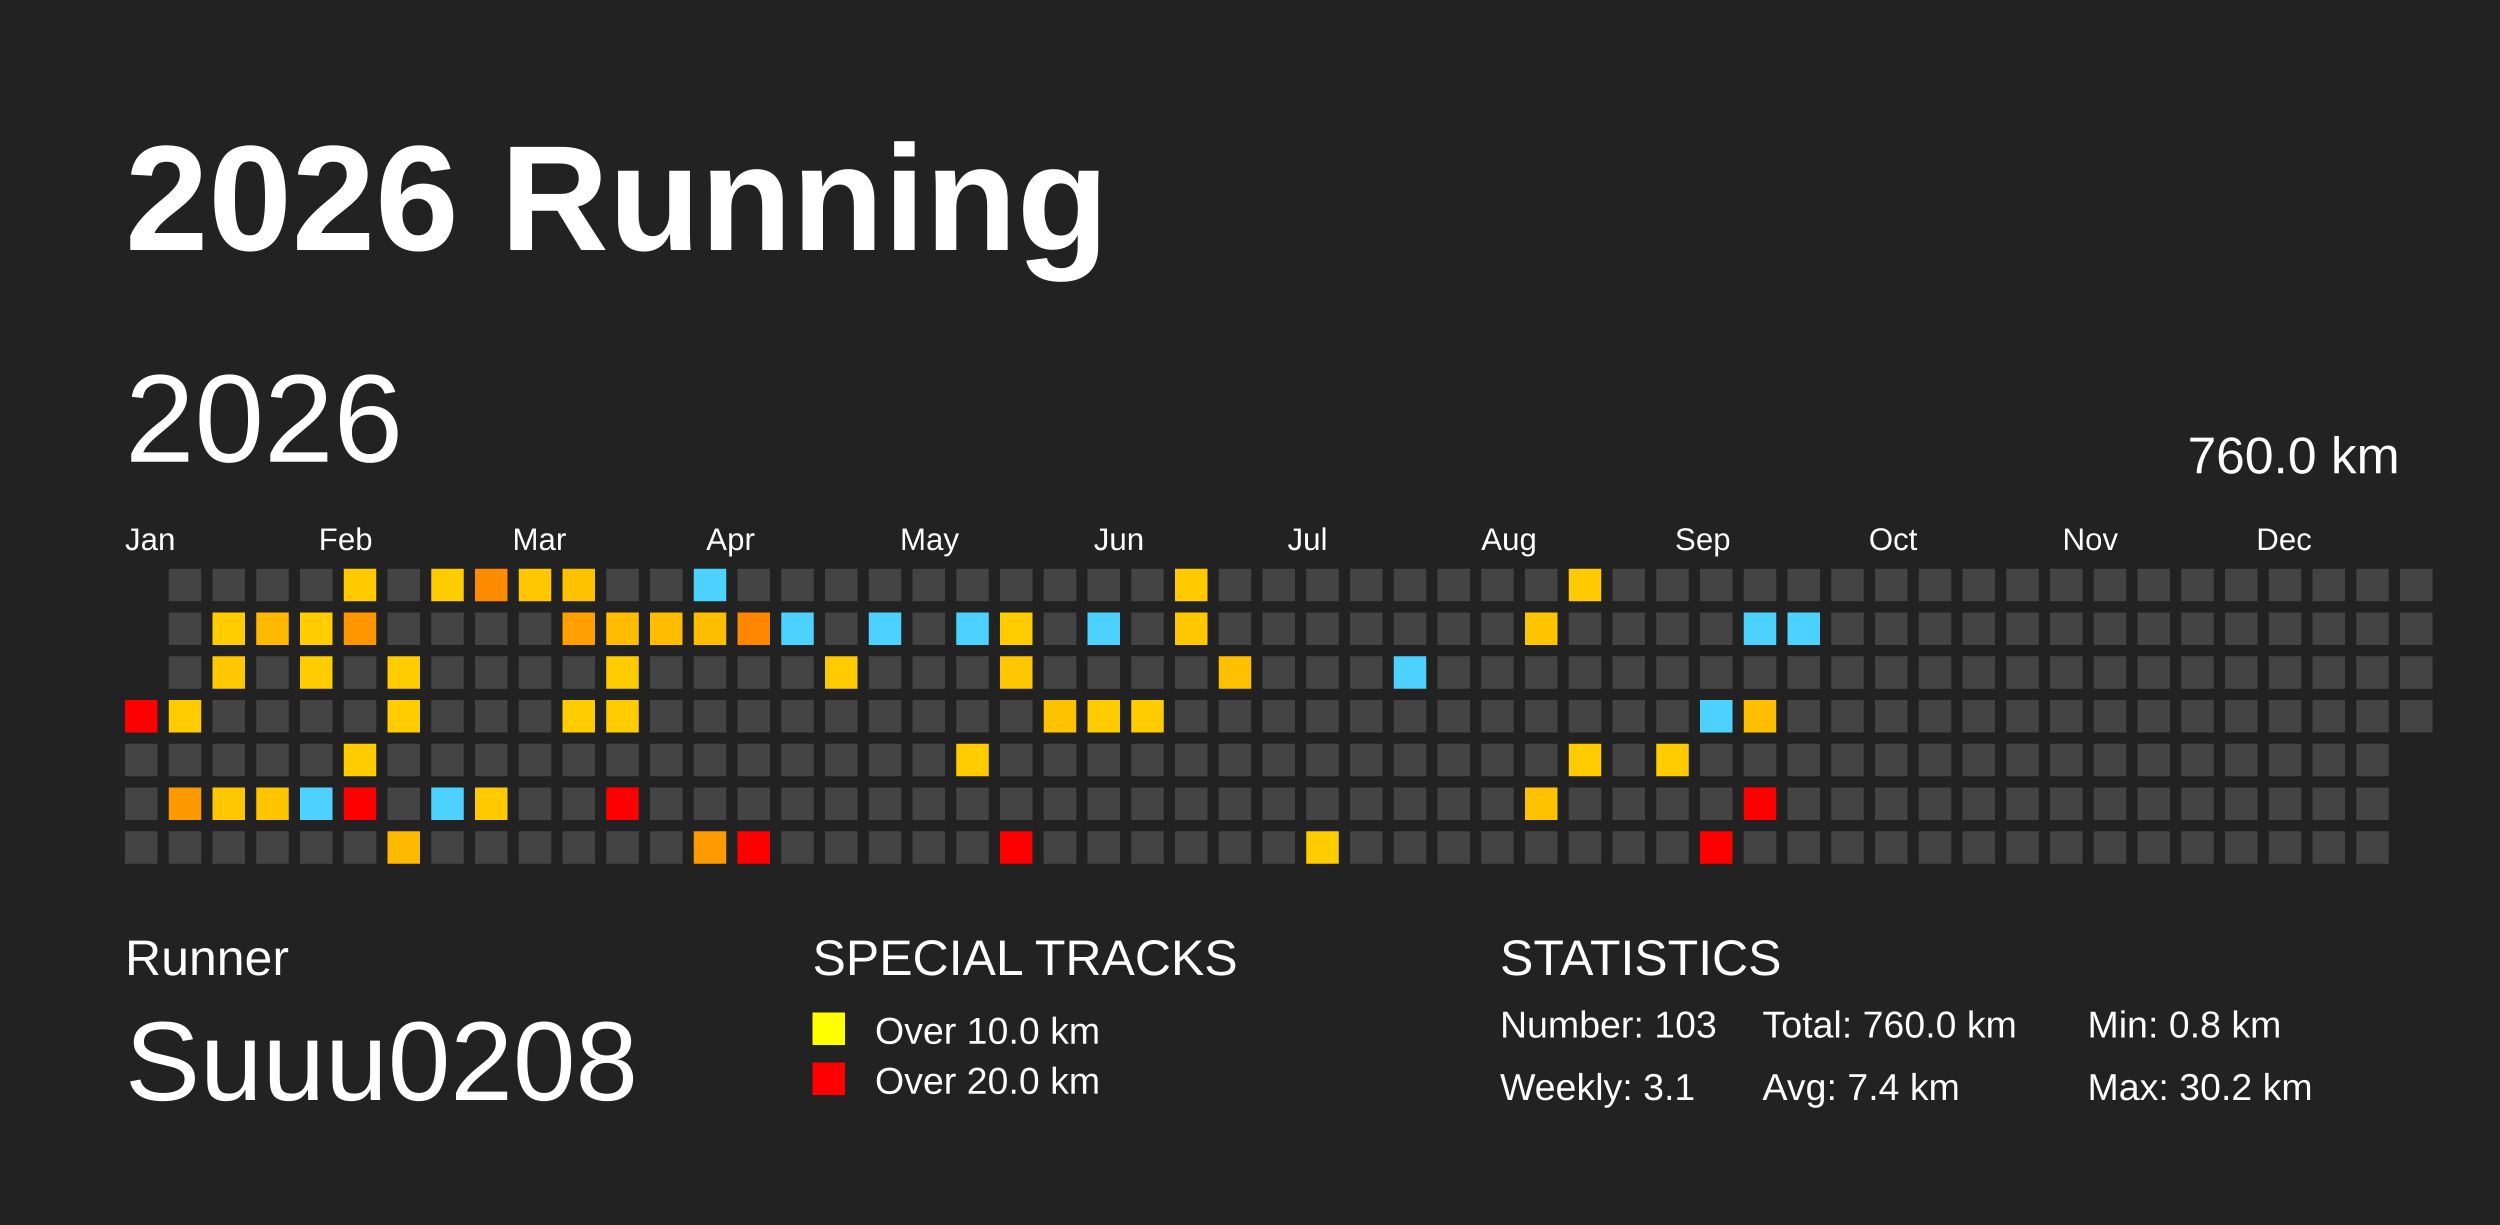
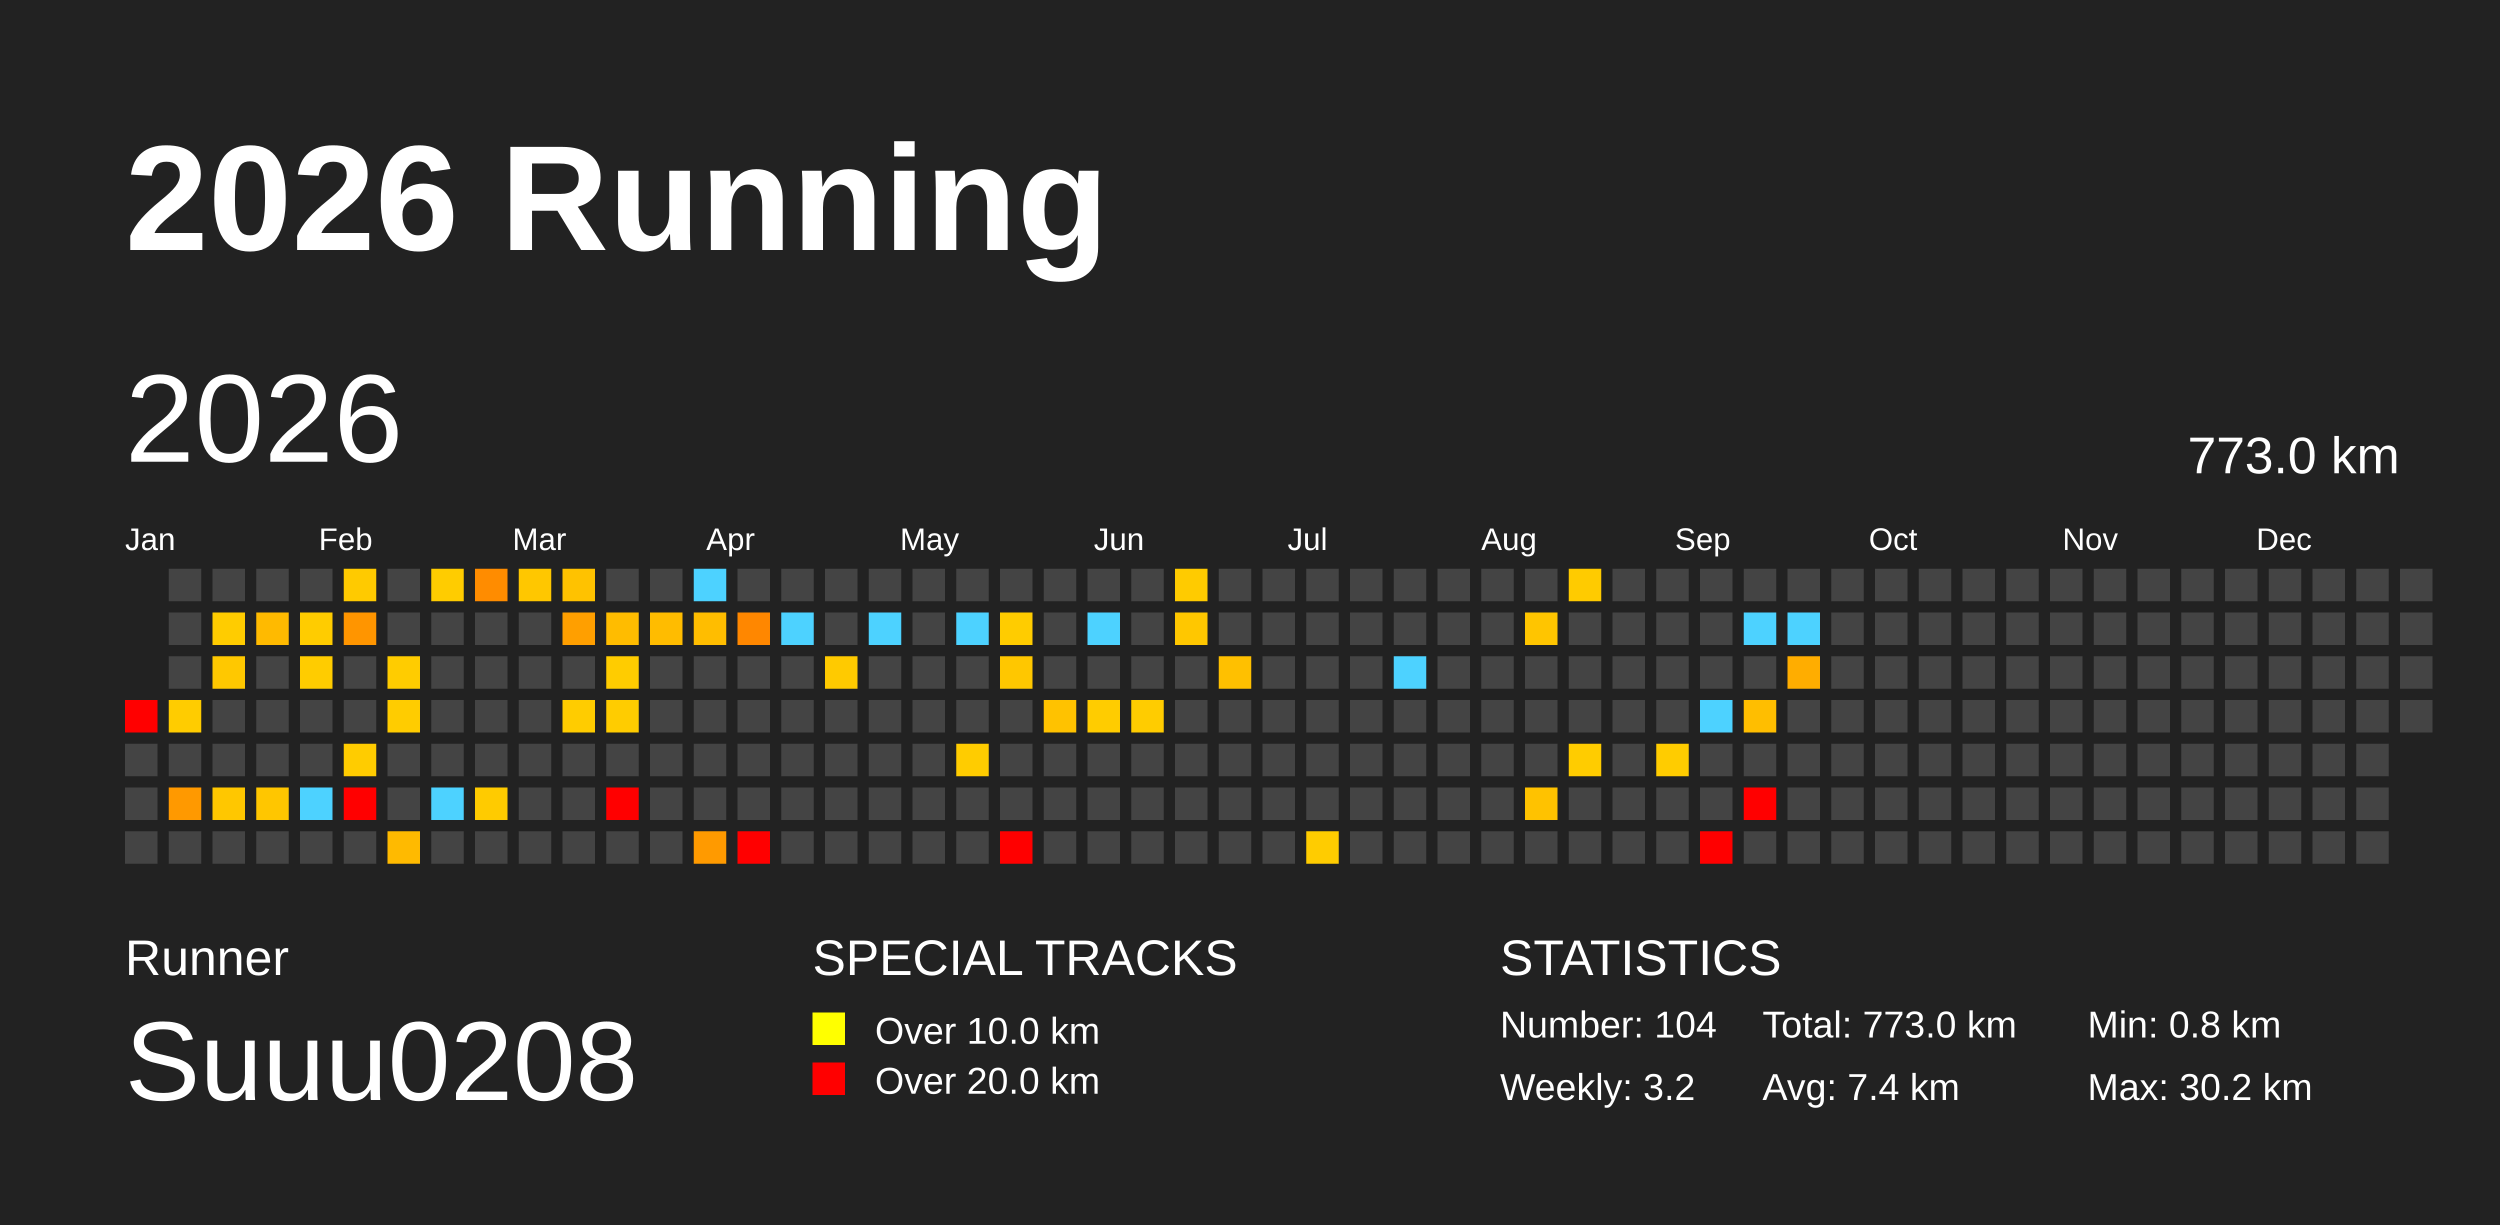
<svg xmlns="http://www.w3.org/2000/svg" baseProfile="full" height="98mm" version="1.1" viewBox="0,0,200,98" width="200mm">
  <defs />
  <rect fill="#222222" height="98" width="200" x="0" y="0" />
  <text fill="#FFFFFF" style="font-size:12px; font-family:Arial; font-weight:bold;" x="10" y="20">2026 Running</text>
  <text fill="#FFFFFF" style="font-size:4px; font-family:Arial" x="10" y="78">Runner</text>
  <text fill="#FFFFFF" style="font-size:9px; font-family:Arial" x="10" y="88">Suuu0208</text>
  <text fill="#FFFFFF" style="font-size:4px; font-family:Arial" x="65" y="78">SPECIAL TRACKS</text>
  <rect fill="yellow" height="2.6" width="2.6" x="65" y="81" />
  <text fill="#FFFFFF" style="font-size:3px; font-family:Arial" x="70" y="83.5">Over 10.0 km</text>
  <rect fill="red" height="2.6" width="2.6" x="65" y="85" />
  <text fill="#FFFFFF" style="font-size:3px; font-family:Arial" x="70" y="87.5">Over 20.0 km</text>
  <text fill="#FFFFFF" style="font-size:4px; font-family:Arial" x="120" y="78">STATISTICS</text>
-   <text fill="#FFFFFF" style="font-size:3px; font-family:Arial" x="120" y="83">Number: 103</text>
-   <text fill="#FFFFFF" style="font-size:3px; font-family:Arial" x="120" y="88">Weekly: 3.1</text>
-   <text fill="#FFFFFF" style="font-size:3px; font-family:Arial" x="141" y="83">Total: 760.0 km</text>
+   <text fill="#FFFFFF" style="font-size:3px; font-family:Arial" x="120" y="83">Number: 104</text>
+   <text fill="#FFFFFF" style="font-size:3px; font-family:Arial" x="120" y="88">Weekly: 3.2</text>
+   <text fill="#FFFFFF" style="font-size:3px; font-family:Arial" x="141" y="83">Total: 773.0 km</text>
  <text fill="#FFFFFF" style="font-size:3px; font-family:Arial" x="141" y="88">Avg: 7.4 km</text>
  <text fill="#FFFFFF" style="font-size:3px; font-family:Arial" x="167" y="83">Min: 0.8 km</text>
  <text fill="#FFFFFF" style="font-size:3px; font-family:Arial" x="167" y="88">Max: 30.2 km</text>
  <text dominant-baseline="hanging" fill="#FFFFFF" style="font-size:10.0px; font-family:Arial;" x="10" y="30">2026</text>
-   <text dominant-baseline="hanging" fill="#FFFFFF" style="font-size:4.125px; font-family:Arial;" x="175" y="35">760.0 km</text>
+   <text dominant-baseline="hanging" fill="#FFFFFF" style="font-size:4.125px; font-family:Arial;" x="175" y="35">773.0 km</text>
  <text fill="#FFFFFF" style="font-size:2.5px; font-family:Arial" x="10.0" y="44">Jan</text>
  <text fill="#FFFFFF" style="font-size:2.5px; font-family:Arial" x="25.5" y="44">Feb</text>
  <text fill="#FFFFFF" style="font-size:2.5px; font-family:Arial" x="41.0" y="44">Mar</text>
  <text fill="#FFFFFF" style="font-size:2.5px; font-family:Arial" x="56.5" y="44">Apr</text>
  <text fill="#FFFFFF" style="font-size:2.5px; font-family:Arial" x="72.0" y="44">May</text>
  <text fill="#FFFFFF" style="font-size:2.5px; font-family:Arial" x="87.5" y="44">Jun</text>
  <text fill="#FFFFFF" style="font-size:2.5px; font-family:Arial" x="103.0" y="44">Jul</text>
  <text fill="#FFFFFF" style="font-size:2.5px; font-family:Arial" x="118.5" y="44">Aug</text>
  <text fill="#FFFFFF" style="font-size:2.5px; font-family:Arial" x="134.0" y="44">Sep</text>
  <text fill="#FFFFFF" style="font-size:2.5px; font-family:Arial" x="149.5" y="44">Oct</text>
  <text fill="#FFFFFF" style="font-size:2.5px; font-family:Arial" x="165.0" y="44">Nov</text>
  <text fill="#FFFFFF" style="font-size:2.5px; font-family:Arial" x="180.5" y="44">Dec</text>
  <rect fill="red" height="2.6" width="2.6" x="10.0" y="56.0" />
  <rect fill="#444444" height="2.6" width="2.6" x="10.0" y="59.5" />
  <rect fill="#444444" height="2.6" width="2.6" x="10.0" y="63.0" />
  <rect fill="#444444" height="2.6" width="2.6" x="10.0" y="66.5" />
  <rect fill="#444444" height="2.6" width="2.6" x="13.5" y="45.5" />
  <rect fill="#444444" height="2.6" width="2.6" x="13.5" y="49.0" />
  <rect fill="#444444" height="2.6" width="2.6" x="13.5" y="52.5" />
  <rect fill="#ffcc00" height="2.6" width="2.6" x="13.5" y="56.0" />
  <rect fill="#444444" height="2.6" width="2.6" x="13.5" y="59.5" />
  <rect fill="#ff9900" height="2.6" width="2.6" x="13.5" y="63.0" />
  <rect fill="#444444" height="2.6" width="2.6" x="13.5" y="66.5" />
  <rect fill="#444444" height="2.6" width="2.6" x="17.0" y="45.5" />
  <rect fill="#ffcc00" height="2.6" width="2.6" x="17.0" y="49.0" />
  <rect fill="#ffc800" height="2.6" width="2.6" x="17.0" y="52.5" />
  <rect fill="#444444" height="2.6" width="2.6" x="17.0" y="56.0" />
  <rect fill="#444444" height="2.6" width="2.6" x="17.0" y="59.5" />
  <rect fill="#ffc700" height="2.6" width="2.6" x="17.0" y="63.0" />
  <rect fill="#444444" height="2.6" width="2.6" x="17.0" y="66.5" />
  <rect fill="#444444" height="2.6" width="2.6" x="20.5" y="45.5" />
  <rect fill="#ffba00" height="2.6" width="2.6" x="20.5" y="49.0" />
  <rect fill="#444444" height="2.6" width="2.6" x="20.5" y="52.5" />
  <rect fill="#444444" height="2.6" width="2.6" x="20.5" y="56.0" />
  <rect fill="#444444" height="2.6" width="2.6" x="20.5" y="59.5" />
  <rect fill="#ffc600" height="2.6" width="2.6" x="20.5" y="63.0" />
  <rect fill="#444444" height="2.6" width="2.6" x="20.5" y="66.5" />
  <rect fill="#444444" height="2.6" width="2.6" x="24.0" y="45.5" />
  <rect fill="#ffcc00" height="2.6" width="2.6" x="24.0" y="49.0" />
  <rect fill="#ffcc00" height="2.6" width="2.6" x="24.0" y="52.5" />
  <rect fill="#444444" height="2.6" width="2.6" x="24.0" y="56.0" />
  <rect fill="#444444" height="2.6" width="2.6" x="24.0" y="59.5" />
  <rect fill="#4dd2ff" height="2.6" width="2.6" x="24.0" y="63.0" />
  <rect fill="#444444" height="2.6" width="2.6" x="24.0" y="66.5" />
  <rect fill="#ffca00" height="2.6" width="2.6" x="27.5" y="45.5" />
  <rect fill="#ff9500" height="2.6" width="2.6" x="27.5" y="49.0" />
  <rect fill="#444444" height="2.6" width="2.6" x="27.5" y="52.5" />
  <rect fill="#444444" height="2.6" width="2.6" x="27.5" y="56.0" />
  <rect fill="#ffcc00" height="2.6" width="2.6" x="27.5" y="59.5" />
  <rect fill="red" height="2.6" width="2.6" x="27.5" y="63.0" />
  <rect fill="#444444" height="2.6" width="2.6" x="27.5" y="66.5" />
  <rect fill="#444444" height="2.6" width="2.6" x="31.0" y="45.5" />
  <rect fill="#444444" height="2.6" width="2.6" x="31.0" y="49.0" />
  <rect fill="#ffcc00" height="2.6" width="2.6" x="31.0" y="52.5" />
  <rect fill="#ffcc00" height="2.6" width="2.6" x="31.0" y="56.0" />
  <rect fill="#444444" height="2.6" width="2.6" x="31.0" y="59.5" />
  <rect fill="#444444" height="2.6" width="2.6" x="31.0" y="63.0" />
  <rect fill="#ffba00" height="2.6" width="2.6" x="31.0" y="66.5" />
  <rect fill="#ffcc00" height="2.6" width="2.6" x="34.5" y="45.5" />
  <rect fill="#444444" height="2.6" width="2.6" x="34.5" y="49.0" />
  <rect fill="#444444" height="2.6" width="2.6" x="34.5" y="52.5" />
  <rect fill="#444444" height="2.6" width="2.6" x="34.5" y="56.0" />
  <rect fill="#444444" height="2.6" width="2.6" x="34.5" y="59.5" />
  <rect fill="#4dd2ff" height="2.6" width="2.6" x="34.5" y="63.0" />
  <rect fill="#444444" height="2.6" width="2.6" x="34.5" y="66.5" />
  <rect fill="#ff8c00" height="2.6" width="2.6" x="38.0" y="45.5" />
  <rect fill="#444444" height="2.6" width="2.6" x="38.0" y="49.0" />
  <rect fill="#444444" height="2.6" width="2.6" x="38.0" y="52.5" />
  <rect fill="#444444" height="2.6" width="2.6" x="38.0" y="56.0" />
  <rect fill="#444444" height="2.6" width="2.6" x="38.0" y="59.5" />
  <rect fill="#ffcb00" height="2.6" width="2.6" x="38.0" y="63.0" />
  <rect fill="#444444" height="2.6" width="2.6" x="38.0" y="66.5" />
  <rect fill="#ffc700" height="2.6" width="2.6" x="41.5" y="45.5" />
  <rect fill="#444444" height="2.6" width="2.6" x="41.5" y="49.0" />
  <rect fill="#444444" height="2.6" width="2.6" x="41.5" y="52.5" />
  <rect fill="#444444" height="2.6" width="2.6" x="41.5" y="56.0" />
  <rect fill="#444444" height="2.6" width="2.6" x="41.5" y="59.5" />
  <rect fill="#444444" height="2.6" width="2.6" x="41.5" y="63.0" />
  <rect fill="#444444" height="2.6" width="2.6" x="41.5" y="66.5" />
  <rect fill="#ffc200" height="2.6" width="2.6" x="45.0" y="45.5" />
  <rect fill="#ff9f00" height="2.6" width="2.6" x="45.0" y="49.0" />
  <rect fill="#444444" height="2.6" width="2.6" x="45.0" y="52.5" />
  <rect fill="#ffcc00" height="2.6" width="2.6" x="45.0" y="56.0" />
  <rect fill="#444444" height="2.6" width="2.6" x="45.0" y="59.5" />
  <rect fill="#444444" height="2.6" width="2.6" x="45.0" y="63.0" />
  <rect fill="#444444" height="2.6" width="2.6" x="45.0" y="66.5" />
  <rect fill="#444444" height="2.6" width="2.6" x="48.5" y="45.5" />
  <rect fill="#ffbc00" height="2.6" width="2.6" x="48.5" y="49.0" />
  <rect fill="#ffcc00" height="2.6" width="2.6" x="48.5" y="52.5" />
  <rect fill="#ffcc00" height="2.6" width="2.6" x="48.5" y="56.0" />
  <rect fill="#444444" height="2.6" width="2.6" x="48.5" y="59.5" />
  <rect fill="red" height="2.6" width="2.6" x="48.5" y="63.0" />
  <rect fill="#444444" height="2.6" width="2.6" x="48.5" y="66.5" />
  <rect fill="#444444" height="2.6" width="2.6" x="52.0" y="45.5" />
  <rect fill="#ffbc00" height="2.6" width="2.6" x="52.0" y="49.0" />
  <rect fill="#444444" height="2.6" width="2.6" x="52.0" y="52.5" />
  <rect fill="#444444" height="2.6" width="2.6" x="52.0" y="56.0" />
  <rect fill="#444444" height="2.6" width="2.6" x="52.0" y="59.5" />
  <rect fill="#444444" height="2.6" width="2.6" x="52.0" y="63.0" />
  <rect fill="#444444" height="2.6" width="2.6" x="52.0" y="66.5" />
  <rect fill="#4dd2ff" height="2.6" width="2.6" x="55.5" y="45.5" />
  <rect fill="#ffbd00" height="2.6" width="2.6" x="55.5" y="49.0" />
  <rect fill="#444444" height="2.6" width="2.6" x="55.5" y="52.5" />
  <rect fill="#444444" height="2.6" width="2.6" x="55.5" y="56.0" />
  <rect fill="#444444" height="2.6" width="2.6" x="55.5" y="59.5" />
  <rect fill="#444444" height="2.6" width="2.6" x="55.5" y="63.0" />
  <rect fill="#ff9a00" height="2.6" width="2.6" x="55.5" y="66.5" />
  <rect fill="#444444" height="2.6" width="2.6" x="59.0" y="45.5" />
  <rect fill="#ff8700" height="2.6" width="2.6" x="59.0" y="49.0" />
  <rect fill="#444444" height="2.6" width="2.6" x="59.0" y="52.5" />
  <rect fill="#444444" height="2.6" width="2.6" x="59.0" y="56.0" />
  <rect fill="#444444" height="2.6" width="2.6" x="59.0" y="59.5" />
  <rect fill="#444444" height="2.6" width="2.6" x="59.0" y="63.0" />
  <rect fill="red" height="2.6" width="2.6" x="59.0" y="66.5" />
  <rect fill="#444444" height="2.6" width="2.6" x="62.5" y="45.5" />
  <rect fill="#4dd2ff" height="2.6" width="2.6" x="62.5" y="49.0" />
  <rect fill="#444444" height="2.6" width="2.6" x="62.5" y="52.5" />
  <rect fill="#444444" height="2.6" width="2.6" x="62.5" y="56.0" />
  <rect fill="#444444" height="2.6" width="2.6" x="62.5" y="59.5" />
  <rect fill="#444444" height="2.6" width="2.6" x="62.5" y="63.0" />
  <rect fill="#444444" height="2.6" width="2.6" x="62.5" y="66.5" />
  <rect fill="#444444" height="2.6" width="2.6" x="66.0" y="45.5" />
  <rect fill="#444444" height="2.6" width="2.6" x="66.0" y="49.0" />
  <rect fill="#ffca00" height="2.6" width="2.6" x="66.0" y="52.5" />
  <rect fill="#444444" height="2.6" width="2.6" x="66.0" y="56.0" />
  <rect fill="#444444" height="2.6" width="2.6" x="66.0" y="59.5" />
  <rect fill="#444444" height="2.6" width="2.6" x="66.0" y="63.0" />
  <rect fill="#444444" height="2.6" width="2.6" x="66.0" y="66.5" />
  <rect fill="#444444" height="2.6" width="2.6" x="69.5" y="45.5" />
  <rect fill="#4dd2ff" height="2.6" width="2.6" x="69.5" y="49.0" />
  <rect fill="#444444" height="2.6" width="2.6" x="69.5" y="52.5" />
  <rect fill="#444444" height="2.6" width="2.6" x="69.5" y="56.0" />
  <rect fill="#444444" height="2.6" width="2.6" x="69.5" y="59.5" />
  <rect fill="#444444" height="2.6" width="2.6" x="69.5" y="63.0" />
  <rect fill="#444444" height="2.6" width="2.6" x="69.5" y="66.5" />
  <rect fill="#444444" height="2.6" width="2.6" x="73.0" y="45.5" />
  <rect fill="#444444" height="2.6" width="2.6" x="73.0" y="49.0" />
  <rect fill="#444444" height="2.6" width="2.6" x="73.0" y="52.5" />
  <rect fill="#444444" height="2.6" width="2.6" x="73.0" y="56.0" />
  <rect fill="#444444" height="2.6" width="2.6" x="73.0" y="59.5" />
  <rect fill="#444444" height="2.6" width="2.6" x="73.0" y="63.0" />
  <rect fill="#444444" height="2.6" width="2.6" x="73.0" y="66.5" />
  <rect fill="#444444" height="2.6" width="2.6" x="76.5" y="45.5" />
  <rect fill="#4dd2ff" height="2.6" width="2.6" x="76.5" y="49.0" />
  <rect fill="#444444" height="2.6" width="2.6" x="76.5" y="52.5" />
  <rect fill="#444444" height="2.6" width="2.6" x="76.5" y="56.0" />
  <rect fill="#ffcc00" height="2.6" width="2.6" x="76.5" y="59.5" />
  <rect fill="#444444" height="2.6" width="2.6" x="76.5" y="63.0" />
  <rect fill="#444444" height="2.6" width="2.6" x="76.5" y="66.5" />
  <rect fill="#444444" height="2.6" width="2.6" x="80.0" y="45.5" />
  <rect fill="#ffcc00" height="2.6" width="2.6" x="80.0" y="49.0" />
  <rect fill="#ffc700" height="2.6" width="2.6" x="80.0" y="52.5" />
  <rect fill="#444444" height="2.6" width="2.6" x="80.0" y="56.0" />
  <rect fill="#444444" height="2.6" width="2.6" x="80.0" y="59.5" />
  <rect fill="#444444" height="2.6" width="2.6" x="80.0" y="63.0" />
  <rect fill="red" height="2.6" width="2.6" x="80.0" y="66.5" />
  <rect fill="#444444" height="2.6" width="2.6" x="83.5" y="45.5" />
  <rect fill="#444444" height="2.6" width="2.6" x="83.5" y="49.0" />
  <rect fill="#444444" height="2.6" width="2.6" x="83.5" y="52.5" />
  <rect fill="#ffc200" height="2.6" width="2.6" x="83.5" y="56.0" />
  <rect fill="#444444" height="2.6" width="2.6" x="83.5" y="59.5" />
  <rect fill="#444444" height="2.6" width="2.6" x="83.5" y="63.0" />
  <rect fill="#444444" height="2.6" width="2.6" x="83.5" y="66.5" />
  <rect fill="#444444" height="2.6" width="2.6" x="87.0" y="45.5" />
  <rect fill="#4dd2ff" height="2.6" width="2.6" x="87.0" y="49.0" />
  <rect fill="#444444" height="2.6" width="2.6" x="87.0" y="52.5" />
  <rect fill="#ffcc00" height="2.6" width="2.6" x="87.0" y="56.0" />
  <rect fill="#444444" height="2.6" width="2.6" x="87.0" y="59.5" />
  <rect fill="#444444" height="2.6" width="2.6" x="87.0" y="63.0" />
  <rect fill="#444444" height="2.6" width="2.6" x="87.0" y="66.5" />
  <rect fill="#444444" height="2.6" width="2.6" x="90.5" y="45.5" />
  <rect fill="#444444" height="2.6" width="2.6" x="90.5" y="49.0" />
  <rect fill="#444444" height="2.6" width="2.6" x="90.5" y="52.5" />
  <rect fill="#ffcc00" height="2.6" width="2.6" x="90.5" y="56.0" />
  <rect fill="#444444" height="2.6" width="2.6" x="90.5" y="59.5" />
  <rect fill="#444444" height="2.6" width="2.6" x="90.5" y="63.0" />
  <rect fill="#444444" height="2.6" width="2.6" x="90.5" y="66.5" />
  <rect fill="#ffcb00" height="2.6" width="2.6" x="94.0" y="45.5" />
  <rect fill="#ffc700" height="2.6" width="2.6" x="94.0" y="49.0" />
  <rect fill="#444444" height="2.6" width="2.6" x="94.0" y="52.5" />
  <rect fill="#444444" height="2.6" width="2.6" x="94.0" y="56.0" />
  <rect fill="#444444" height="2.6" width="2.6" x="94.0" y="59.5" />
  <rect fill="#444444" height="2.6" width="2.6" x="94.0" y="63.0" />
  <rect fill="#444444" height="2.6" width="2.6" x="94.0" y="66.5" />
  <rect fill="#444444" height="2.6" width="2.6" x="97.5" y="45.5" />
  <rect fill="#444444" height="2.6" width="2.6" x="97.5" y="49.0" />
  <rect fill="#ffc000" height="2.6" width="2.6" x="97.5" y="52.5" />
  <rect fill="#444444" height="2.6" width="2.6" x="97.5" y="56.0" />
  <rect fill="#444444" height="2.6" width="2.6" x="97.5" y="59.5" />
  <rect fill="#444444" height="2.6" width="2.6" x="97.5" y="63.0" />
  <rect fill="#444444" height="2.6" width="2.6" x="97.5" y="66.5" />
  <rect fill="#444444" height="2.6" width="2.6" x="101.0" y="45.5" />
  <rect fill="#444444" height="2.6" width="2.6" x="101.0" y="49.0" />
  <rect fill="#444444" height="2.6" width="2.6" x="101.0" y="52.5" />
  <rect fill="#444444" height="2.6" width="2.6" x="101.0" y="56.0" />
  <rect fill="#444444" height="2.6" width="2.6" x="101.0" y="59.5" />
  <rect fill="#444444" height="2.6" width="2.6" x="101.0" y="63.0" />
  <rect fill="#444444" height="2.6" width="2.6" x="101.0" y="66.5" />
  <rect fill="#444444" height="2.6" width="2.6" x="104.5" y="45.5" />
  <rect fill="#444444" height="2.6" width="2.6" x="104.5" y="49.0" />
  <rect fill="#444444" height="2.6" width="2.6" x="104.5" y="52.5" />
  <rect fill="#444444" height="2.6" width="2.6" x="104.5" y="56.0" />
  <rect fill="#444444" height="2.6" width="2.6" x="104.5" y="59.5" />
  <rect fill="#444444" height="2.6" width="2.6" x="104.5" y="63.0" />
  <rect fill="#ffcc00" height="2.6" width="2.6" x="104.5" y="66.5" />
  <rect fill="#444444" height="2.6" width="2.6" x="108.0" y="45.5" />
  <rect fill="#444444" height="2.6" width="2.6" x="108.0" y="49.0" />
  <rect fill="#444444" height="2.6" width="2.6" x="108.0" y="52.5" />
  <rect fill="#444444" height="2.6" width="2.6" x="108.0" y="56.0" />
  <rect fill="#444444" height="2.6" width="2.6" x="108.0" y="59.5" />
  <rect fill="#444444" height="2.6" width="2.6" x="108.0" y="63.0" />
  <rect fill="#444444" height="2.6" width="2.6" x="108.0" y="66.5" />
  <rect fill="#444444" height="2.6" width="2.6" x="111.5" y="45.5" />
  <rect fill="#444444" height="2.6" width="2.6" x="111.5" y="49.0" />
  <rect fill="#4dd2ff" height="2.6" width="2.6" x="111.5" y="52.5" />
  <rect fill="#444444" height="2.6" width="2.6" x="111.5" y="56.0" />
  <rect fill="#444444" height="2.6" width="2.6" x="111.5" y="59.5" />
  <rect fill="#444444" height="2.6" width="2.6" x="111.5" y="63.0" />
  <rect fill="#444444" height="2.6" width="2.6" x="111.5" y="66.5" />
  <rect fill="#444444" height="2.6" width="2.6" x="115.0" y="45.5" />
  <rect fill="#444444" height="2.6" width="2.6" x="115.0" y="49.0" />
  <rect fill="#444444" height="2.6" width="2.6" x="115.0" y="52.5" />
  <rect fill="#444444" height="2.6" width="2.6" x="115.0" y="56.0" />
  <rect fill="#444444" height="2.6" width="2.6" x="115.0" y="59.5" />
  <rect fill="#444444" height="2.6" width="2.6" x="115.0" y="63.0" />
  <rect fill="#444444" height="2.6" width="2.6" x="115.0" y="66.5" />
  <rect fill="#444444" height="2.6" width="2.6" x="118.5" y="45.5" />
  <rect fill="#444444" height="2.6" width="2.6" x="118.5" y="49.0" />
  <rect fill="#444444" height="2.6" width="2.6" x="118.5" y="52.5" />
  <rect fill="#444444" height="2.6" width="2.6" x="118.5" y="56.0" />
  <rect fill="#444444" height="2.6" width="2.6" x="118.5" y="59.5" />
  <rect fill="#444444" height="2.6" width="2.6" x="118.5" y="63.0" />
  <rect fill="#444444" height="2.6" width="2.6" x="118.5" y="66.5" />
  <rect fill="#444444" height="2.6" width="2.6" x="122.0" y="45.5" />
  <rect fill="#ffc500" height="2.6" width="2.6" x="122.0" y="49.0" />
  <rect fill="#444444" height="2.6" width="2.6" x="122.0" y="52.5" />
  <rect fill="#444444" height="2.6" width="2.6" x="122.0" y="56.0" />
  <rect fill="#444444" height="2.6" width="2.6" x="122.0" y="59.5" />
  <rect fill="#ffc200" height="2.6" width="2.6" x="122.0" y="63.0" />
  <rect fill="#444444" height="2.6" width="2.6" x="122.0" y="66.5" />
  <rect fill="#ffcb00" height="2.6" width="2.6" x="125.5" y="45.5" />
  <rect fill="#444444" height="2.6" width="2.6" x="125.5" y="49.0" />
  <rect fill="#444444" height="2.6" width="2.6" x="125.5" y="52.5" />
  <rect fill="#444444" height="2.6" width="2.6" x="125.5" y="56.0" />
  <rect fill="#ffcc00" height="2.6" width="2.6" x="125.5" y="59.5" />
  <rect fill="#444444" height="2.6" width="2.6" x="125.5" y="63.0" />
  <rect fill="#444444" height="2.6" width="2.6" x="125.5" y="66.5" />
  <rect fill="#444444" height="2.6" width="2.6" x="129.0" y="45.5" />
  <rect fill="#444444" height="2.6" width="2.6" x="129.0" y="49.0" />
  <rect fill="#444444" height="2.6" width="2.6" x="129.0" y="52.5" />
  <rect fill="#444444" height="2.6" width="2.6" x="129.0" y="56.0" />
  <rect fill="#444444" height="2.6" width="2.6" x="129.0" y="59.5" />
  <rect fill="#444444" height="2.6" width="2.6" x="129.0" y="63.0" />
  <rect fill="#444444" height="2.6" width="2.6" x="129.0" y="66.5" />
  <rect fill="#444444" height="2.6" width="2.6" x="132.5" y="45.5" />
  <rect fill="#444444" height="2.6" width="2.6" x="132.5" y="49.0" />
  <rect fill="#444444" height="2.6" width="2.6" x="132.5" y="52.5" />
  <rect fill="#444444" height="2.6" width="2.6" x="132.5" y="56.0" />
  <rect fill="#ffcc00" height="2.6" width="2.6" x="132.5" y="59.5" />
  <rect fill="#444444" height="2.6" width="2.6" x="132.5" y="63.0" />
  <rect fill="#444444" height="2.6" width="2.6" x="132.5" y="66.5" />
  <rect fill="#444444" height="2.6" width="2.6" x="136.0" y="45.5" />
  <rect fill="#444444" height="2.6" width="2.6" x="136.0" y="49.0" />
  <rect fill="#444444" height="2.6" width="2.6" x="136.0" y="52.5" />
  <rect fill="#4dd2ff" height="2.6" width="2.6" x="136.0" y="56.0" />
  <rect fill="#444444" height="2.6" width="2.6" x="136.0" y="59.5" />
  <rect fill="#444444" height="2.6" width="2.6" x="136.0" y="63.0" />
  <rect fill="red" height="2.6" width="2.6" x="136.0" y="66.5" />
  <rect fill="#444444" height="2.6" width="2.6" x="139.5" y="45.5" />
  <rect fill="#4dd2ff" height="2.6" width="2.6" x="139.5" y="49.0" />
  <rect fill="#444444" height="2.6" width="2.6" x="139.5" y="52.5" />
  <rect fill="#ffbe00" height="2.6" width="2.6" x="139.5" y="56.0" />
  <rect fill="#444444" height="2.6" width="2.6" x="139.5" y="59.5" />
  <rect fill="red" height="2.6" width="2.6" x="139.5" y="63.0" />
  <rect fill="#444444" height="2.6" width="2.6" x="139.5" y="66.5" />
  <rect fill="#444444" height="2.6" width="2.6" x="143.0" y="45.5" />
  <rect fill="#4dd2ff" height="2.6" width="2.6" x="143.0" y="49.0" />
-   <rect fill="#444444" height="2.6" width="2.6" x="143.0" y="52.5" />
+   <rect fill="#ffad00" height="2.6" width="2.6" x="143.0" y="52.5" />
  <rect fill="#444444" height="2.6" width="2.6" x="143.0" y="56.0" />
  <rect fill="#444444" height="2.6" width="2.6" x="143.0" y="59.5" />
  <rect fill="#444444" height="2.6" width="2.6" x="143.0" y="63.0" />
  <rect fill="#444444" height="2.6" width="2.6" x="143.0" y="66.5" />
  <rect fill="#444444" height="2.6" width="2.6" x="146.5" y="45.5" />
  <rect fill="#444444" height="2.6" width="2.6" x="146.5" y="49.0" />
  <rect fill="#444444" height="2.6" width="2.6" x="146.5" y="52.5" />
  <rect fill="#444444" height="2.6" width="2.6" x="146.5" y="56.0" />
  <rect fill="#444444" height="2.6" width="2.6" x="146.5" y="59.5" />
  <rect fill="#444444" height="2.6" width="2.6" x="146.5" y="63.0" />
  <rect fill="#444444" height="2.6" width="2.6" x="146.5" y="66.5" />
  <rect fill="#444444" height="2.6" width="2.6" x="150.0" y="45.5" />
  <rect fill="#444444" height="2.6" width="2.6" x="150.0" y="49.0" />
  <rect fill="#444444" height="2.6" width="2.6" x="150.0" y="52.5" />
  <rect fill="#444444" height="2.6" width="2.6" x="150.0" y="56.0" />
  <rect fill="#444444" height="2.6" width="2.6" x="150.0" y="59.5" />
  <rect fill="#444444" height="2.6" width="2.6" x="150.0" y="63.0" />
  <rect fill="#444444" height="2.6" width="2.6" x="150.0" y="66.5" />
  <rect fill="#444444" height="2.6" width="2.6" x="153.5" y="45.5" />
  <rect fill="#444444" height="2.6" width="2.6" x="153.5" y="49.0" />
  <rect fill="#444444" height="2.6" width="2.6" x="153.5" y="52.5" />
  <rect fill="#444444" height="2.6" width="2.6" x="153.5" y="56.0" />
  <rect fill="#444444" height="2.6" width="2.6" x="153.5" y="59.5" />
  <rect fill="#444444" height="2.6" width="2.6" x="153.5" y="63.0" />
  <rect fill="#444444" height="2.6" width="2.6" x="153.5" y="66.5" />
  <rect fill="#444444" height="2.6" width="2.6" x="157.0" y="45.5" />
  <rect fill="#444444" height="2.6" width="2.6" x="157.0" y="49.0" />
  <rect fill="#444444" height="2.6" width="2.6" x="157.0" y="52.5" />
  <rect fill="#444444" height="2.6" width="2.6" x="157.0" y="56.0" />
  <rect fill="#444444" height="2.6" width="2.6" x="157.0" y="59.5" />
  <rect fill="#444444" height="2.6" width="2.6" x="157.0" y="63.0" />
  <rect fill="#444444" height="2.6" width="2.6" x="157.0" y="66.5" />
  <rect fill="#444444" height="2.6" width="2.6" x="160.5" y="45.5" />
  <rect fill="#444444" height="2.6" width="2.6" x="160.5" y="49.0" />
  <rect fill="#444444" height="2.6" width="2.6" x="160.5" y="52.5" />
  <rect fill="#444444" height="2.6" width="2.6" x="160.5" y="56.0" />
  <rect fill="#444444" height="2.6" width="2.6" x="160.5" y="59.5" />
  <rect fill="#444444" height="2.6" width="2.6" x="160.5" y="63.0" />
  <rect fill="#444444" height="2.6" width="2.6" x="160.5" y="66.5" />
  <rect fill="#444444" height="2.6" width="2.6" x="164.0" y="45.5" />
  <rect fill="#444444" height="2.6" width="2.6" x="164.0" y="49.0" />
  <rect fill="#444444" height="2.6" width="2.6" x="164.0" y="52.5" />
  <rect fill="#444444" height="2.6" width="2.6" x="164.0" y="56.0" />
  <rect fill="#444444" height="2.6" width="2.6" x="164.0" y="59.5" />
  <rect fill="#444444" height="2.6" width="2.6" x="164.0" y="63.0" />
  <rect fill="#444444" height="2.6" width="2.6" x="164.0" y="66.5" />
  <rect fill="#444444" height="2.6" width="2.6" x="167.5" y="45.5" />
  <rect fill="#444444" height="2.6" width="2.6" x="167.5" y="49.0" />
  <rect fill="#444444" height="2.6" width="2.6" x="167.5" y="52.5" />
  <rect fill="#444444" height="2.6" width="2.6" x="167.5" y="56.0" />
  <rect fill="#444444" height="2.6" width="2.6" x="167.5" y="59.5" />
  <rect fill="#444444" height="2.6" width="2.6" x="167.5" y="63.0" />
  <rect fill="#444444" height="2.6" width="2.6" x="167.5" y="66.5" />
  <rect fill="#444444" height="2.6" width="2.6" x="171.0" y="45.5" />
  <rect fill="#444444" height="2.6" width="2.6" x="171.0" y="49.0" />
  <rect fill="#444444" height="2.6" width="2.6" x="171.0" y="52.5" />
  <rect fill="#444444" height="2.6" width="2.6" x="171.0" y="56.0" />
  <rect fill="#444444" height="2.6" width="2.6" x="171.0" y="59.5" />
  <rect fill="#444444" height="2.6" width="2.6" x="171.0" y="63.0" />
  <rect fill="#444444" height="2.6" width="2.6" x="171.0" y="66.5" />
  <rect fill="#444444" height="2.6" width="2.6" x="174.5" y="45.5" />
  <rect fill="#444444" height="2.6" width="2.6" x="174.5" y="49.0" />
  <rect fill="#444444" height="2.6" width="2.6" x="174.5" y="52.5" />
  <rect fill="#444444" height="2.6" width="2.6" x="174.5" y="56.0" />
  <rect fill="#444444" height="2.6" width="2.6" x="174.5" y="59.5" />
  <rect fill="#444444" height="2.6" width="2.6" x="174.5" y="63.0" />
  <rect fill="#444444" height="2.6" width="2.6" x="174.5" y="66.5" />
  <rect fill="#444444" height="2.6" width="2.6" x="178.0" y="45.5" />
  <rect fill="#444444" height="2.6" width="2.6" x="178.0" y="49.0" />
  <rect fill="#444444" height="2.6" width="2.6" x="178.0" y="52.5" />
  <rect fill="#444444" height="2.6" width="2.6" x="178.0" y="56.0" />
  <rect fill="#444444" height="2.6" width="2.6" x="178.0" y="59.5" />
  <rect fill="#444444" height="2.6" width="2.6" x="178.0" y="63.0" />
  <rect fill="#444444" height="2.6" width="2.6" x="178.0" y="66.5" />
  <rect fill="#444444" height="2.6" width="2.6" x="181.5" y="45.5" />
  <rect fill="#444444" height="2.6" width="2.6" x="181.5" y="49.0" />
  <rect fill="#444444" height="2.6" width="2.6" x="181.5" y="52.5" />
  <rect fill="#444444" height="2.6" width="2.6" x="181.5" y="56.0" />
  <rect fill="#444444" height="2.6" width="2.6" x="181.5" y="59.5" />
  <rect fill="#444444" height="2.6" width="2.6" x="181.5" y="63.0" />
  <rect fill="#444444" height="2.6" width="2.6" x="181.5" y="66.5" />
  <rect fill="#444444" height="2.6" width="2.6" x="185.0" y="45.5" />
  <rect fill="#444444" height="2.6" width="2.6" x="185.0" y="49.0" />
  <rect fill="#444444" height="2.6" width="2.6" x="185.0" y="52.5" />
  <rect fill="#444444" height="2.6" width="2.6" x="185.0" y="56.0" />
  <rect fill="#444444" height="2.6" width="2.6" x="185.0" y="59.5" />
  <rect fill="#444444" height="2.6" width="2.6" x="185.0" y="63.0" />
  <rect fill="#444444" height="2.6" width="2.6" x="185.0" y="66.5" />
  <rect fill="#444444" height="2.6" width="2.6" x="188.5" y="45.5" />
  <rect fill="#444444" height="2.6" width="2.6" x="188.5" y="49.0" />
  <rect fill="#444444" height="2.6" width="2.6" x="188.5" y="52.5" />
  <rect fill="#444444" height="2.6" width="2.6" x="188.5" y="56.0" />
  <rect fill="#444444" height="2.6" width="2.6" x="188.5" y="59.5" />
  <rect fill="#444444" height="2.6" width="2.6" x="188.5" y="63.0" />
  <rect fill="#444444" height="2.6" width="2.6" x="188.5" y="66.5" />
  <rect fill="#444444" height="2.6" width="2.6" x="192.0" y="45.5" />
  <rect fill="#444444" height="2.6" width="2.6" x="192.0" y="49.0" />
  <rect fill="#444444" height="2.6" width="2.6" x="192.0" y="52.5" />
  <rect fill="#444444" height="2.6" width="2.6" x="192.0" y="56.0" />
</svg>
